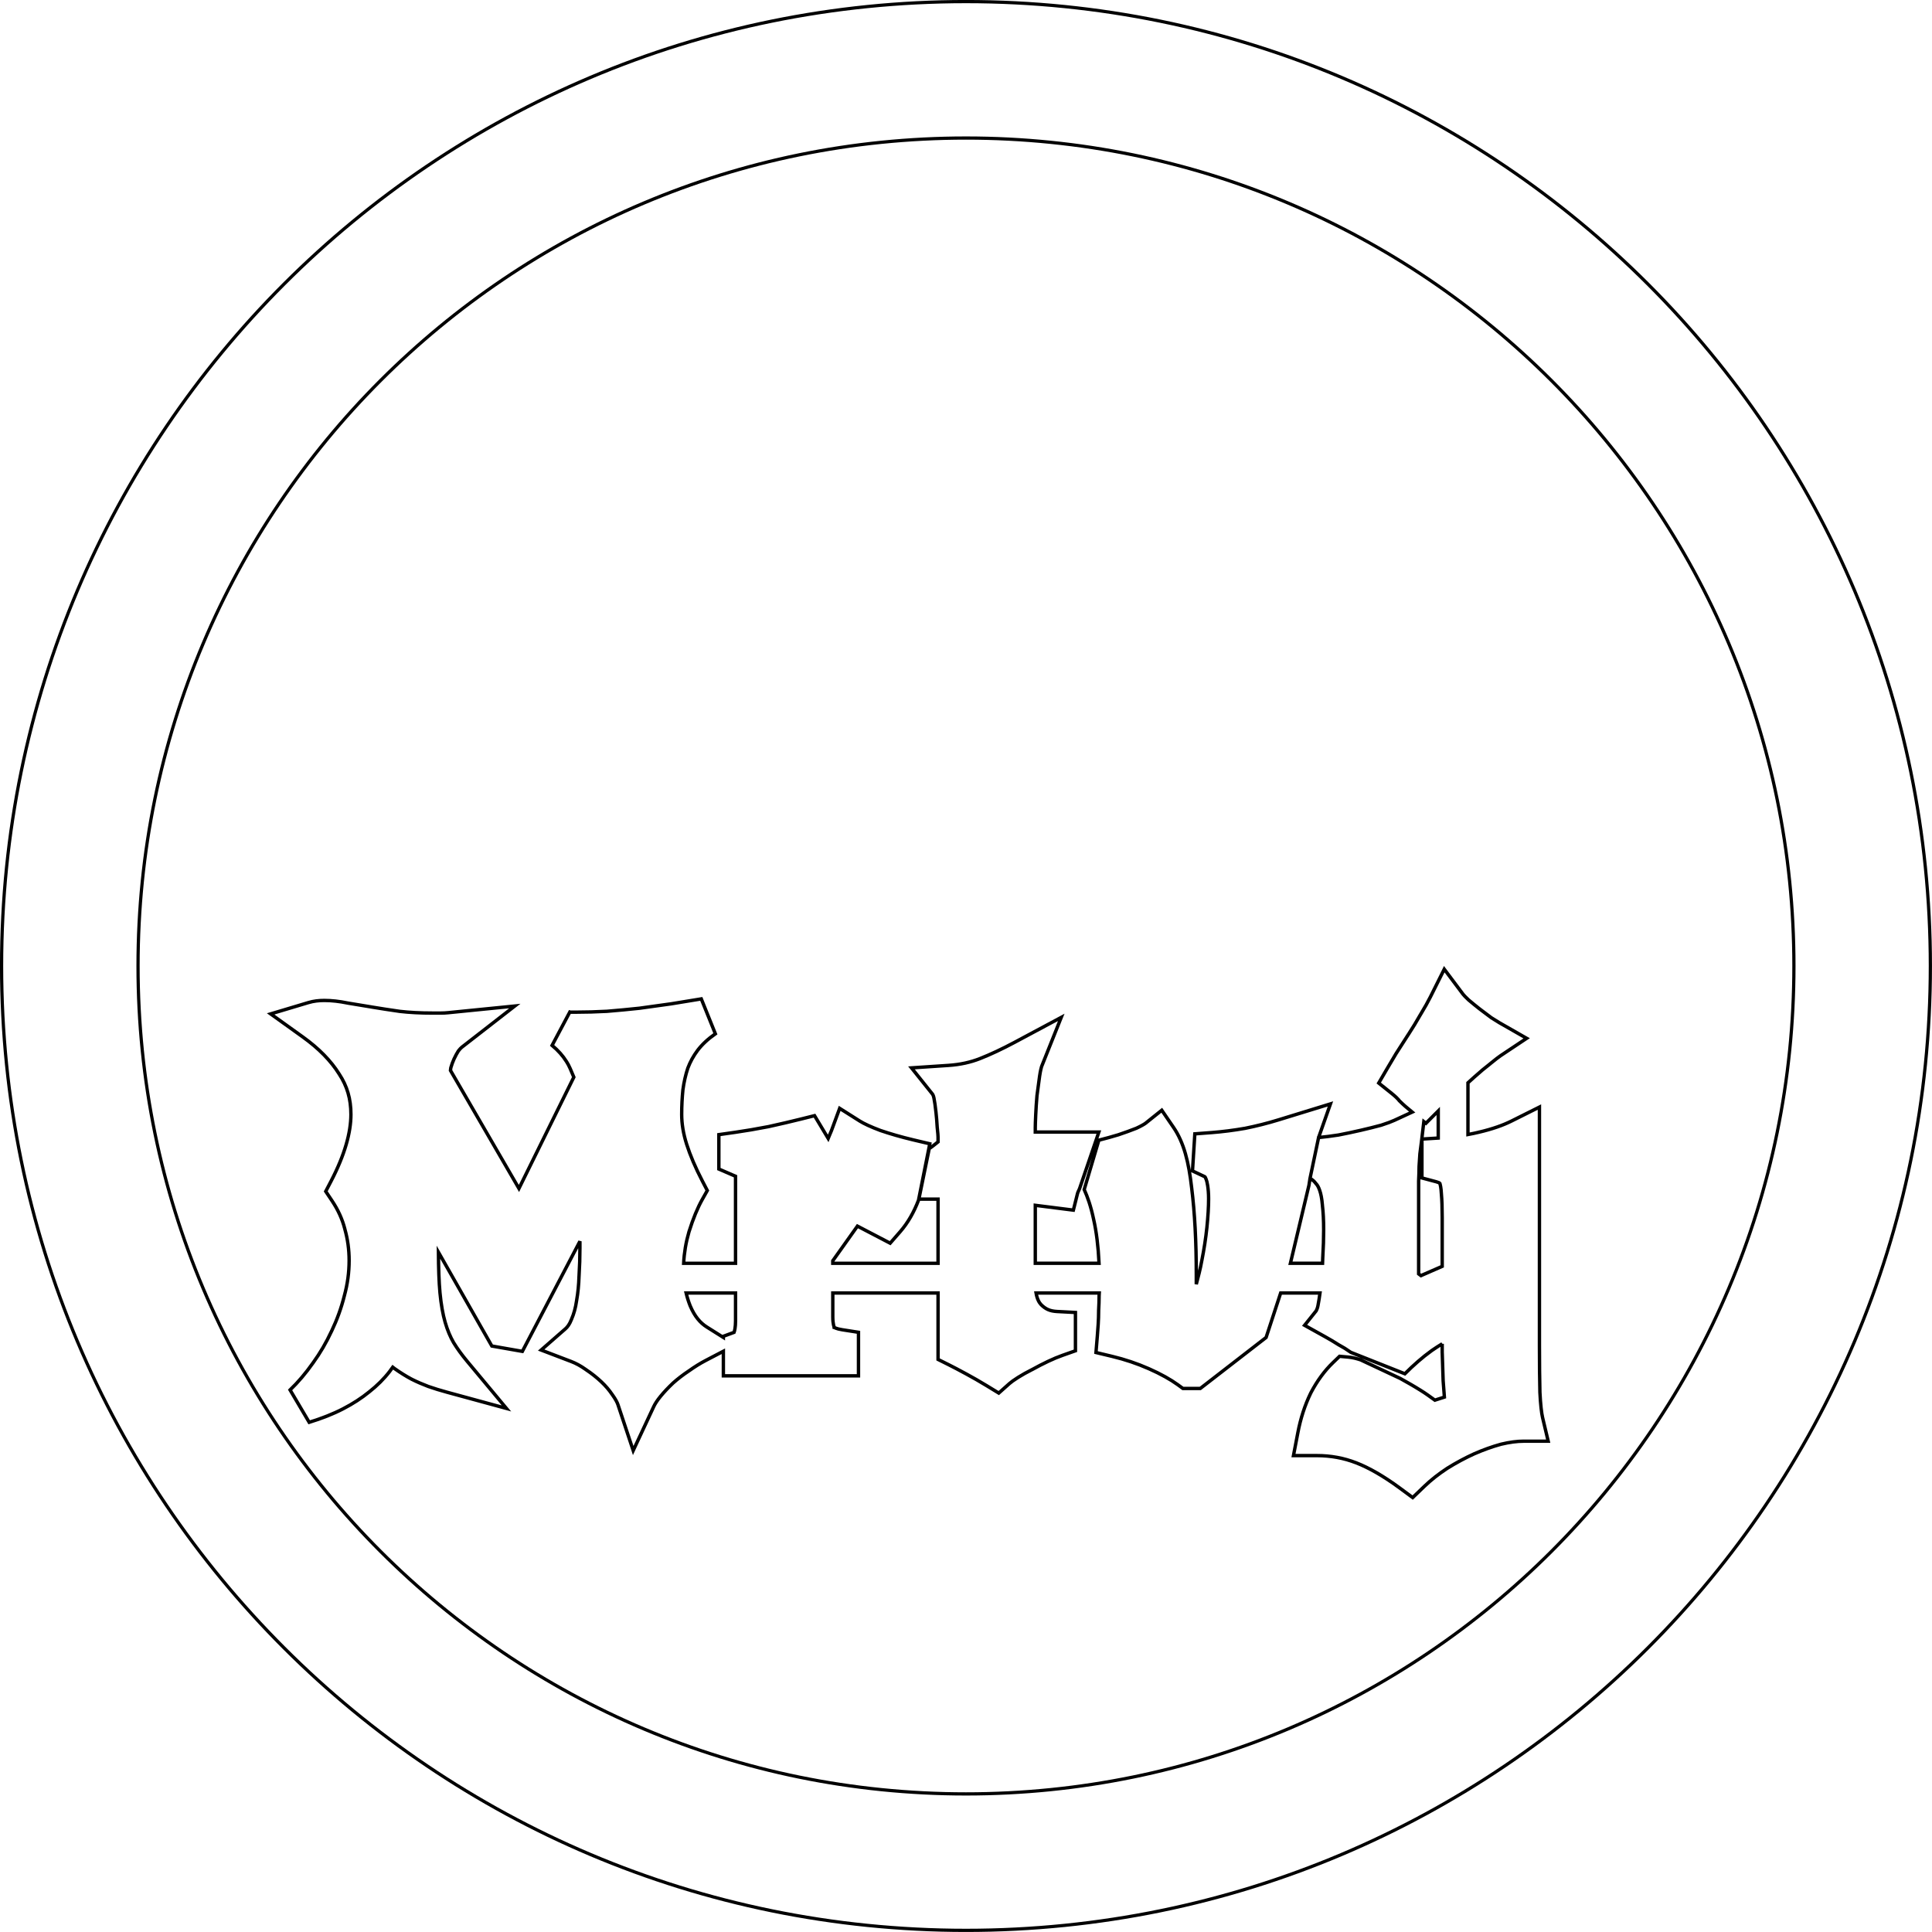
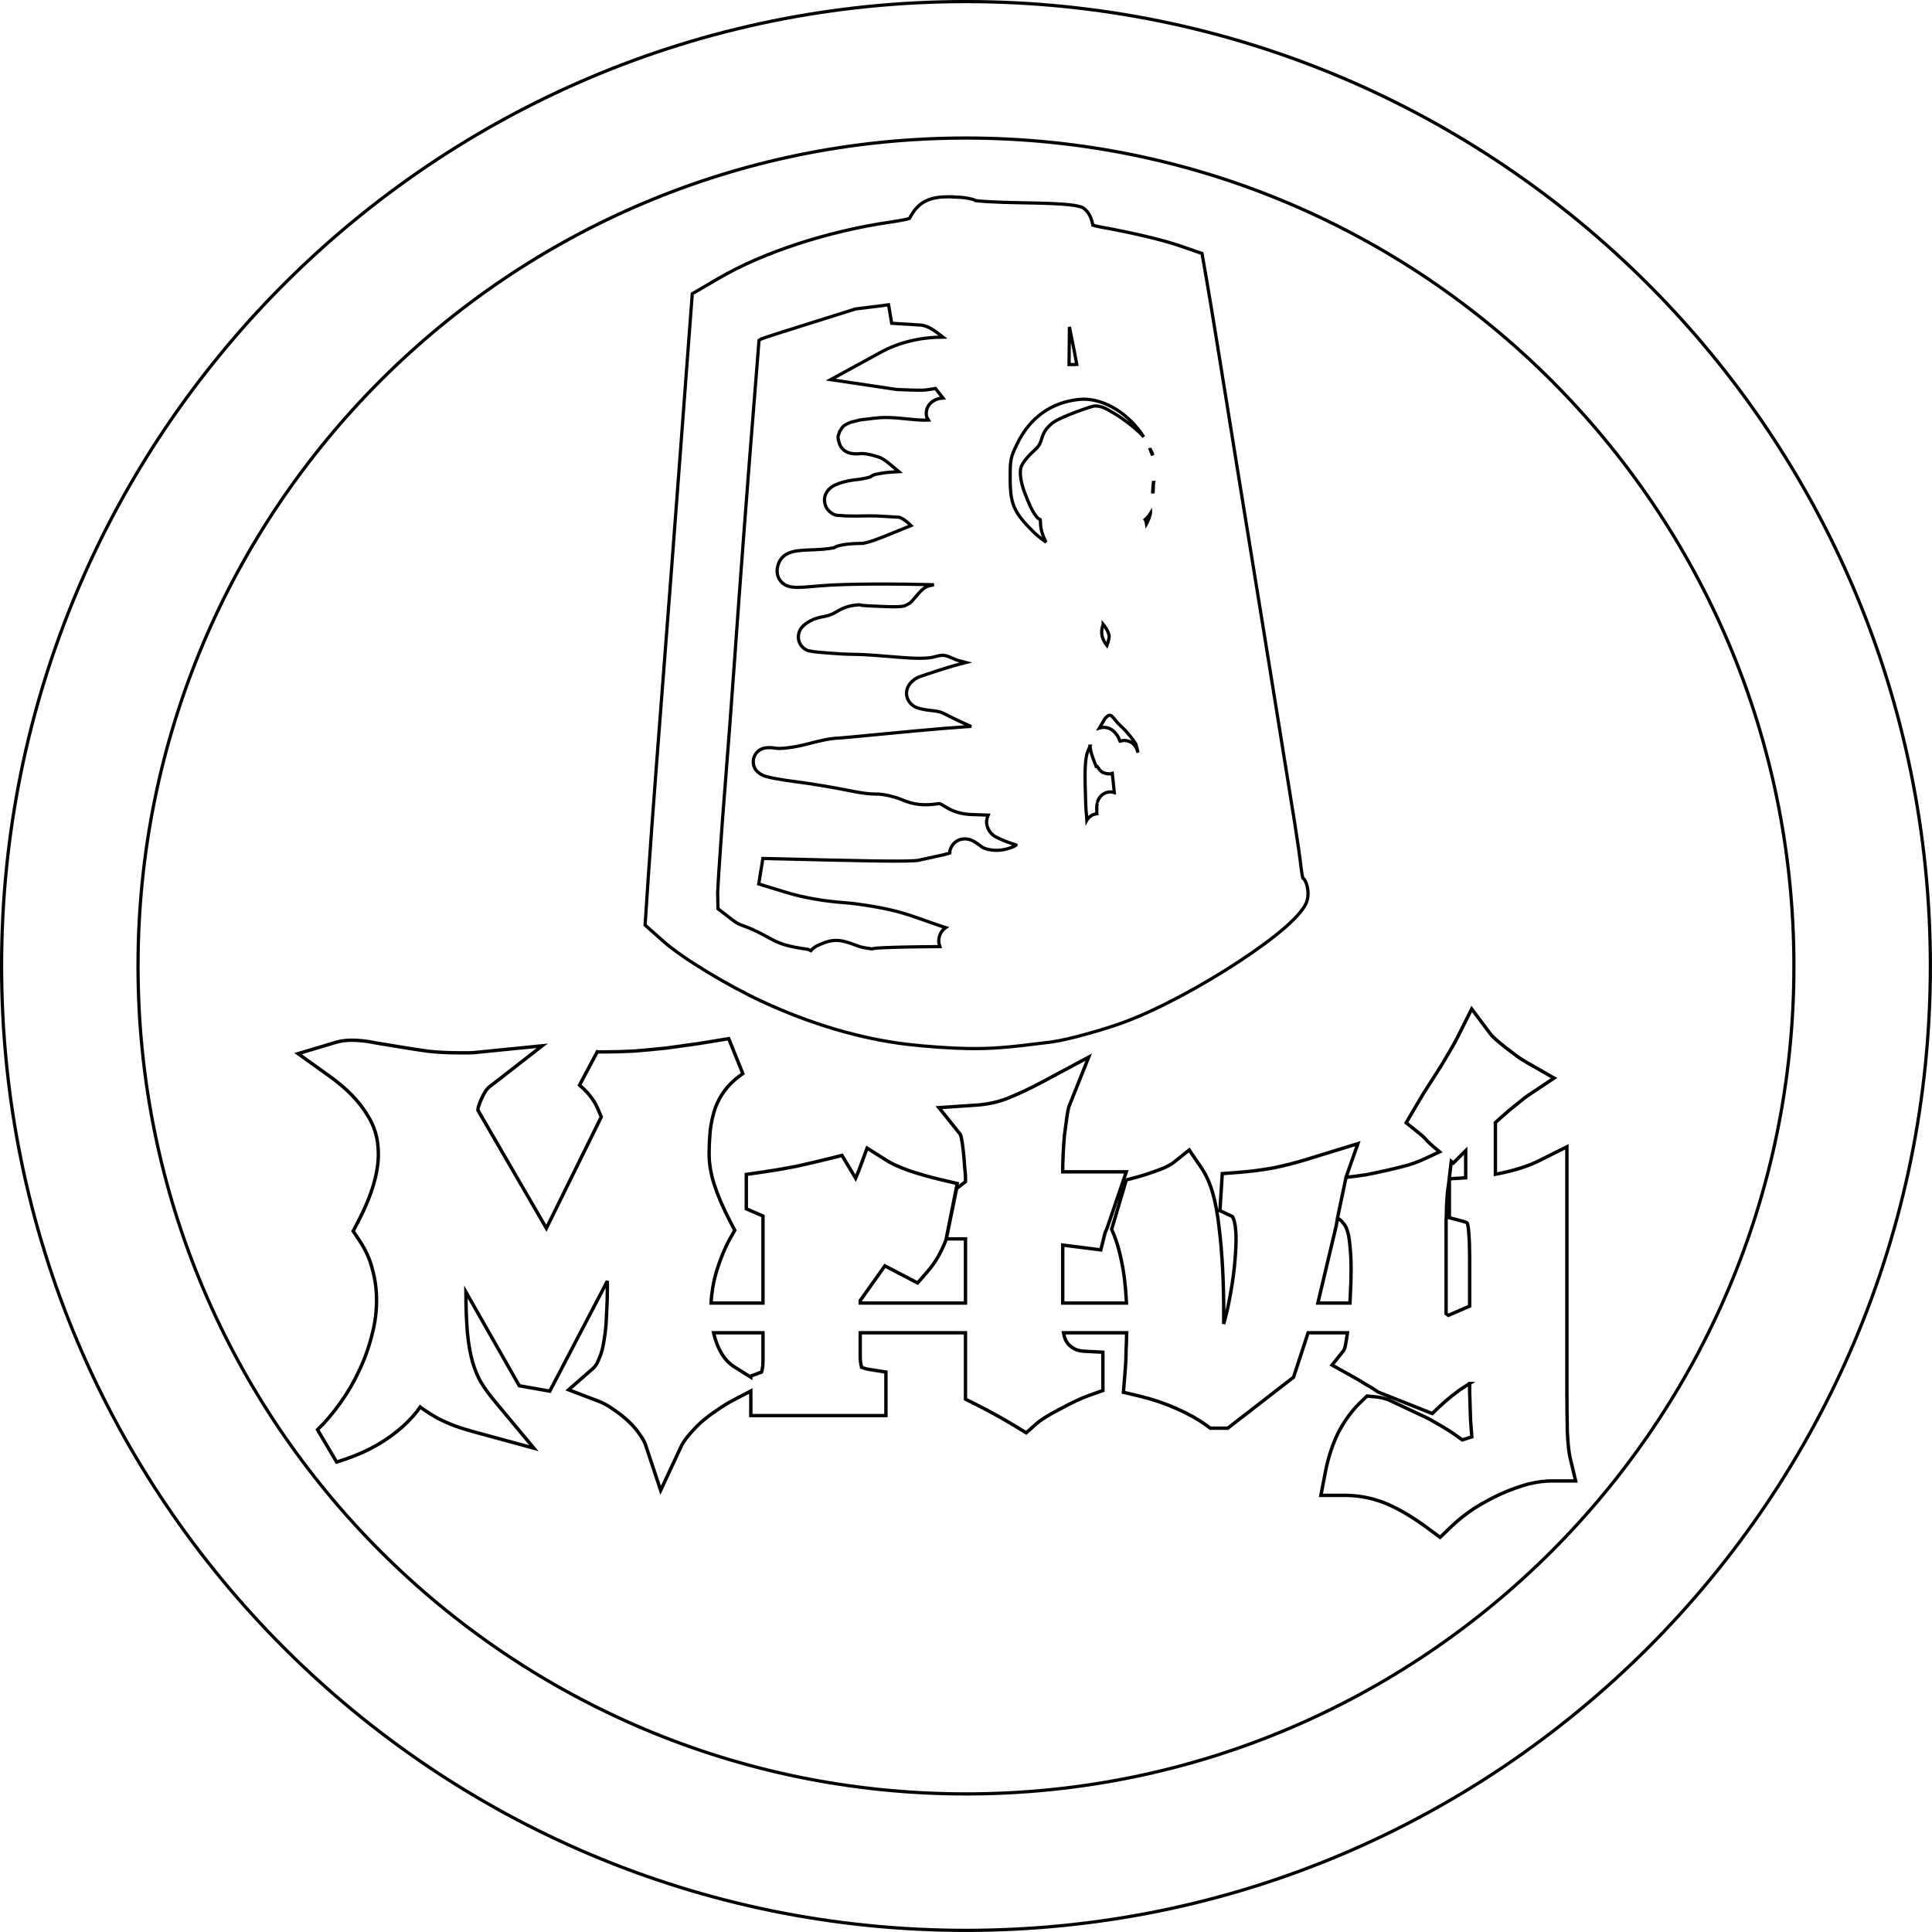
<svg xmlns="http://www.w3.org/2000/svg" version="1.2" viewBox="0 0 113.386 113.386" width="30mm" height="30mm" id="svg1" xml:space="preserve">
  <defs id="defs1">
    <clipPath clipPathUnits="userSpaceOnUse" id="cp1">
      <path d="m 275.5,535.5 c -143.78,0 -260,-116.22 -260,-260 0,-143.78 116.22,-260 260,-260 143.78,0 260,116.22 260,260 0,143.78 -116.22,260 -260,260 z" id="path1" />
    </clipPath>
    <clipPath clipPathUnits="userSpaceOnUse" id="cp1-6">
      <path d="m 275.5,535.5 c -143.78,0 -260,-116.22 -260,-260 0,-143.78 116.22,-260 260,-260 143.78,0 260,116.22 260,260 0,143.78 -116.22,260 -260,260 z" id="path1-8" />
    </clipPath>
    <clipPath clipPathUnits="userSpaceOnUse" id="cp1-8">
      <path d="m 275.5,535.5 c -143.78,0 -260,-116.22 -260,-260 0,-143.78 116.22,-260 260,-260 143.78,0 260,116.22 260,260 0,143.78 -116.22,260 -260,260 z" id="path1-82" />
    </clipPath>
  </defs>
  <style id="style1">
		tspan { white-space:pre } 
		.s0 { fill: none;stroke: #ff0000;stroke-miterlimit:100 } 
	</style>
  <g id="layer2" style="display:inline" transform="scale(0.1989225)">
    <g id="layer3" transform="scale(5.027084)">
      <path id="path2" style="fill:none;stroke:#000000;stroke-width:0.95" transform="scale(0.1989225)" d="M 569.518,284.993 A 284.525,284.525 0 0 1 284.993,569.518 284.525,284.525 0 0 1 0.468,284.993 284.525,284.525 0 0 1 284.993,0.468 284.525,284.525 0 0 1 569.518,284.993 Z" />
      <path id="path2-9" style="fill:none;stroke:#000000;stroke-width:0.95;stroke-dasharray:none" transform="scale(0.1989225)" d="M 529.262,284.993 A 244.268,244.268 0 0 1 284.993,529.262 244.268,244.268 0 0 1 40.725,284.993 244.268,244.268 0 0 1 284.993,40.725 244.268,244.268 0 0 1 529.262,284.993 Z" />
    </g>
-     <path id="path6" style="font-size:133px;font-family:'New Rocker';-inkscape-font-specification:'New Rocker';letter-spacing:2.021px;baseline-shift:baseline;white-space:pre;display:inline;overflow:visible;opacity:1;vector-effect:none;fill:none;stroke:#000000;stroke-opacity:1;enable-background:accumulate;stop-color:#000000;stop-opacity:1" d="m 424.326,327.768 v 7.992 l -4.811,0.304 v 11.468 l 4.232,1.129 c 0.529,0.141 0.796,0.293 0.844,0.314 h 0.01 l 0.196,0.177 c 0.002,0.006 0.016,0.023 0.02,0.029 v 0.01 c 0.102,0.266 0.351,1.296 0.422,2.867 l 0.01,0.128 0.01,0.128 c 0.153,1.687 0.236,4.029 0.236,6.932 v 14.364 l -6.274,2.739 -0.677,-0.511 v -21.385 -5.96 -0.02 c 0.077,-1.538 0.122,-2.99 0.128,-4.35 0.083,-1.326 0.163,-2.558 0.245,-3.721 0.175,-1.24 0.348,-2.573 0.52,-4.035 l 0.638,-5.459 0.619,0.491 z m -22.908,73.433 c -1.177,-0.388 -2.33,-0.697 -3.623,-0.815 l -2.582,-0.236 -1.866,1.797 c -2.563,2.451 -4.731,5.443 -6.559,8.896 l -0.039,0.088 -0.049,0.088 c -1.745,3.593 -2.996,7.497 -3.79,11.664 l -1.296,6.765 h 6.893 c 4.119,0 7.948,0.711 11.635,2.14 3.719,1.442 8.027,3.889 12.784,7.393 l 3.859,2.847 3.466,-3.328 c 1.926,-1.849 4.164,-3.614 6.716,-5.292 2.607,-1.626 5.233,-3.04 7.894,-4.251 2.734,-1.204 5.401,-2.155 7.992,-2.867 2.534,-0.609 4.777,-0.893 6.696,-0.893 h 7.217 l -1.669,-7.02 c -0.278,-1.168 -0.606,-3.814 -0.776,-7.413 -0.086,-3.646 -0.137,-8.222 -0.137,-13.746 v -70.399 l -8.248,4.124 c -2.515,1.257 -5.694,2.373 -9.524,3.27 h -0.01 l -0.01,0.01 c -1.092,0.261 -2.192,0.492 -3.299,0.697 v -15.258 c 0.649,-0.587 1.287,-1.164 1.915,-1.728 1.684,-1.515 3.22,-2.792 4.575,-3.829 l 0.079,-0.069 0.079,-0.069 c 1.435,-1.182 2.521,-2.001 2.995,-2.317 l 7.678,-5.115 -8.012,-4.575 c -0.42,-0.24 -1.298,-0.783 -2.406,-1.492 -1.086,-0.832 -2.222,-1.693 -3.446,-2.592 -1.136,-0.893 -2.228,-1.783 -3.279,-2.671 -0.856,-0.792 -1.456,-1.444 -1.64,-1.689 l -5.528,-7.374 -4.124,8.248 c -0.704,1.407 -1.648,3.098 -2.828,5.037 l -0.049,0.079 -0.049,0.079 c -1.091,1.93 -2.268,3.87 -3.535,5.813 l -0.02,0.02 -0.02,0.029 c -1.232,1.937 -2.413,3.781 -3.554,5.538 l -0.059,0.088 -0.049,0.088 c -1.071,1.785 -1.922,3.222 -2.563,4.32 l -2.484,4.251 3.839,3.073 c 1.125,0.9 1.83,1.626 1.993,1.836 l 0.216,0.285 0.255,0.245 c 0.946,0.946 2.098,1.939 3.564,3.132 l -5.253,2.425 c -0.789,0.364 -2.149,0.883 -3.898,1.443 -1.833,0.498 -3.835,0.996 -6.029,1.502 -2.197,0.507 -4.393,0.971 -6.588,1.394 -2.179,0.334 -4.141,0.584 -5.842,0.746 l -2.522,12.027 c 0.803,0.482 1.265,0.93 1.561,1.325 l 0.167,0.216 0.177,0.196 c 0.227,0.25 0.601,0.801 0.943,1.826 l 0.01,0.049 0.02,0.049 c 0.306,0.868 0.607,2.276 0.756,4.143 l 0.01,0.108 0.01,0.118 c 0.23,1.913 0.363,4.321 0.363,7.168 0,2.533 -0.084,5.21 -0.255,8.032 l -0.01,0.088 v 0.088 c -0.017,0.56 -0.035,1.115 -0.059,1.659 h -9.485 l 5.469,-23.005 0.324,-2.062 2.522,-12.027 3.495,-9.927 -15.297,4.703 c -3.254,1.001 -6.551,1.834 -9.887,2.504 -3.348,0.584 -6.642,1.007 -9.887,1.257 l -4.939,0.373 -0.687,10.938 3.505,1.65 c 0.163,0.077 0.172,-0.037 0.461,0.687 l 0.039,0.108 0.049,0.108 c 0.214,0.477 0.697,2.526 0.697,5.646 0,2.309 -0.161,5.148 -0.501,8.464 -0.335,3.178 -0.836,6.458 -1.512,9.838 l -0.02,0.069 -0.01,0.069 c -0.414,2.363 -1.014,4.563 -1.591,6.785 v -2.749 c 0,-9.741 -0.441,-18.275 -1.365,-25.675 -0.851,-7.538 -2.272,-13.35 -5.351,-17.84 l -3.466,-5.066 -4.791,3.839 c -0.247,0.198 -1.244,0.809 -2.7,1.473 -1.6,0.636 -3.374,1.281 -5.331,1.934 -1.872,0.568 -3.786,1.099 -5.744,1.591 l -4.319,14.561 c 0.971,2.143 1.962,4.904 2.779,8.797 l 0.01,0.049 0.01,0.039 c 0.798,3.532 1.341,7.841 1.581,12.872 h -18.812 v -17.104 l 11.232,1.424 1.227,-4.909 c 0.108,-0.43 0.435,-0.984 0.609,-1.453 l 5.683,-16.672 h -18.753 v -1.345 c 0,-0.587 0.041,-1.898 0.128,-3.721 v -0.01 c 0.084,-1.844 0.206,-3.737 0.373,-5.675 0.256,-2.043 0.521,-3.972 0.776,-5.754 0.234,-1.636 0.553,-2.743 0.579,-2.808 l 5.803,-14.522 -13.785,7.374 c -3.651,1.953 -7.055,3.547 -10.182,4.782 -2.775,1.096 -5.851,1.782 -9.318,2.013 l -10.899,0.727 6.254,7.816 c 0.065,0.126 0.248,0.472 0.344,0.982 l 0.01,0.039 0.01,0.029 c 0.223,1.115 0.417,2.461 0.579,4.006 v 0.01 l 0.01,0.02 c 0.166,1.492 0.29,2.986 0.373,4.477 l 0.01,0.177 0.02,0.167 c 0.165,1.404 0.226,2.426 0.226,2.661 v 1.453 c -0.863,0.675 -1.724,1.419 -2.602,1.974 l -3.053,14.914 h 5.655 v 18.93 h -31.056 v -0.736 l 7.276,-10.231 9.652,5.037 2.955,-3.387 c 2.285,-2.627 4.062,-5.763 5.41,-9.288 l 3.328,-16.652 -4.939,-1.168 c -3.544,-0.844 -6.748,-1.773 -9.632,-2.759 -2.839,-1.059 -4.945,-2.059 -6.068,-2.769 l -5.95,-3.76 -2.435,6.608 c -0.294,0.797 -0.658,1.471 -0.962,2.248 l -4.016,-6.696 -4.094,1.021 c -2.746,0.687 -5.909,1.428 -9.465,2.209 -3.534,0.689 -6.804,1.244 -9.779,1.669 l -4.89,0.697 v 10.152 l 4.919,2.131 v 25.675 h -15.307 c 0.148,-3.075 0.663,-6.162 1.571,-9.288 1.238,-3.95 2.575,-7.142 3.898,-9.495 l 1.512,-2.69 -1.424,-2.73 c -2.097,-4.025 -3.645,-7.685 -4.674,-10.928 -0.999,-3.152 -1.463,-6.068 -1.463,-8.788 0,-2.529 0.125,-4.951 0.363,-7.285 0.306,-2.263 0.789,-4.378 1.443,-6.362 0.687,-1.834 1.633,-3.576 2.896,-5.263 1.274,-1.673 2.988,-3.308 5.233,-4.88 l -4.153,-10.3 c -2.825,0.441 -5.778,0.926 -8.856,1.453 -3.042,0.435 -6.18,0.871 -9.396,1.306 -3.192,0.345 -6.381,0.644 -9.573,0.903 -3.16,0.17 -6.182,0.255 -9.062,0.255 h -1.679 c -0.003,-2.5e-4 -0.019,0 -0.049,0 -0.034,-0.006 -0.083,-0.025 -0.167,-0.049 l -5.233,9.848 c 1.828,1.535 3.182,3.089 4.153,4.644 l 0.049,0.069 0.049,0.069 c 0.755,1.132 1.456,2.904 2.16,4.595 l -16.191,32.843 -20.197,-34.816 c 0.036,-0.278 0.035,-0.495 0.098,-0.815 0.265,-0.894 0.573,-1.759 0.952,-2.582 0.403,-0.873 0.823,-1.638 1.257,-2.337 0.402,-0.53 0.775,-0.924 1.051,-1.139 l 15.611,-12.136 -19.676,1.964 c -0.699,0.07 -1.395,0.108 -2.091,0.108 h -2.523 c -3.533,0 -6.731,-0.167 -9.573,-0.491 -3,-0.43 -5.784,-0.86 -8.346,-1.286 l -0.029,-0.01 c -2.482,-0.428 -4.799,-0.802 -6.961,-1.149 l -0.147,-0.029 c -2.384,-0.488 -4.66,-0.756 -6.863,-0.756 -1.591,0 -3.165,0.177 -4.703,0.638 l -11.115,3.328 9.436,6.765 c 4.843,3.471 8.363,7.124 10.732,10.899 l 0.029,0.049 0.039,0.059 c 2.32,3.515 3.446,7.299 3.446,11.89 0,5.303 -1.81,11.915 -5.871,19.706 l -1.561,2.995 1.875,2.808 c 1.804,2.706 3.022,5.424 3.741,8.228 l 0.02,0.059 0.01,0.069 c 0.83,2.943 1.257,6.003 1.257,9.229 0,3.483 -0.46,6.913 -1.394,10.339 l -0.02,0.059 -0.01,0.059 c -0.882,3.527 -2.125,6.976 -3.741,10.368 l -0.02,0.02 -0.01,0.029 c -1.535,3.313 -3.34,6.405 -5.43,9.298 l -0.029,0.029 -0.02,0.039 c -2.115,3.01 -4.365,5.652 -6.745,7.953 l 5.636,9.544 c 3.716,-1.144 7.049,-2.452 9.995,-3.977 2.865,-1.482 5.443,-3.143 7.737,-5.017 2.301,-1.81 4.328,-3.823 6.029,-6.029 0.325,-0.385 0.57,-0.859 0.884,-1.257 0.135,0.102 0.32,0.265 0.452,0.363 l 0.069,0.049 0.069,0.049 c 1.665,1.175 3.275,2.188 4.86,3.034 l 0.069,0.029 0.059,0.039 c 1.589,0.794 3.197,1.496 4.811,2.101 l 0.049,0.02 0.049,0.02 c 1.673,0.59 3.53,1.157 5.587,1.718 l 17.477,4.762 -11.596,-13.913 c -1.603,-1.924 -2.929,-3.761 -3.996,-5.508 -0.963,-1.658 -1.811,-3.647 -2.494,-5.999 -0.669,-2.304 -1.193,-5.206 -1.522,-8.66 -0.298,-3.13 -0.431,-7.316 -0.461,-12.018 l 15.759,27.688 9.004,1.581 16.986,-32.48 v 1.944 c 0,2.719 -0.085,5.43 -0.255,8.149 v 0.088 l -0.01,0.088 c -0.081,2.593 -0.318,4.98 -0.707,7.158 l -0.02,0.098 -0.01,0.098 c -0.292,2.041 -0.793,3.803 -1.453,5.322 l -0.039,0.098 -0.039,0.088 c -0.523,1.337 -1.114,2.138 -1.767,2.71 l -7.138,6.245 8.856,3.378 c 1.345,0.512 2.79,1.28 4.31,2.366 l 0.069,0.059 0.079,0.049 c 1.601,1.068 3.079,2.241 4.438,3.525 1.326,1.252 2.358,2.481 3.152,3.672 l 0.069,0.088 0.059,0.088 c 0.916,1.268 1.419,2.274 1.61,2.847 l 4.517,13.579 6.058,-12.97 c 0.354,-0.758 1.008,-1.812 2.023,-3.044 1.053,-1.279 2.291,-2.59 3.702,-3.927 1.375,-1.218 2.875,-2.378 4.507,-3.466 l 0.069,-0.049 0.079,-0.049 c 1.667,-1.191 3.309,-2.21 4.919,-3.054 l 5.243,-2.739 v 7.256 h 39.863 v -12.843 l -4.821,-0.756 c -1.807,-0.282 -2.302,-0.692 -2.337,-0.697 -2e-4,-0.063 -0.422,-0.917 -0.422,-3.112 v -7.03 h 31.056 v 19.598 l 3.152,1.571 c 1.334,0.667 3.063,1.577 5.155,2.71 2.045,1.108 4.043,2.255 5.999,3.446 l 3.603,2.199 3.152,-2.808 c 0.426,-0.379 1.306,-1.037 2.553,-1.816 1.256,-0.785 2.61,-1.546 4.055,-2.268 l 0.108,-0.049 0.108,-0.059 c 1.486,-0.826 3.019,-1.62 4.595,-2.366 1.533,-0.726 2.949,-1.311 4.242,-1.767 l 3.81,-1.345 v -11.301 l -5.4,-0.285 c -2.114,-0.111 -3.379,-0.687 -4.733,-2.023 -0.61,-0.645 -1.18,-1.676 -1.483,-3.436 h 18.645 c -0.012,0.222 -0.024,0.449 -0.039,0.687 l -0.01,0.177 v 0.177 c 0,1.203 -0.045,2.518 -0.128,3.927 l -0.01,0.167 v 0.167 c 0,1.3 -0.046,2.597 -0.128,3.898 -0.086,1.294 -0.17,2.458 -0.255,3.476 l -0.403,4.88 4.762,1.139 c 3.747,0.896 7.362,2.107 10.859,3.652 3.536,1.562 6.383,3.167 8.532,4.723 l 1.492,1.09 h 5.135 l 19.411,-15.032 4.301,-13.127 h 11.605 c -0.173,1.278 -0.357,2.425 -0.55,3.436 l -0.02,0.108 -0.02,0.118 c -0.118,0.786 -0.466,1.441 -0.54,1.6 l -3.417,4.271 5.901,3.279 c 1.51,0.839 2.823,1.62 3.937,2.337 l 0.196,0.128 0.206,0.108 c 1.11,0.592 2.178,1.258 3.22,2.003 l 0.079,0.049 0.079,0.059 15.966,6.333 c 1.335,-1.335 2.616,-2.532 3.829,-3.584 l 0.01,-0.01 0.01,-0.01 c 1.279,-1.12 2.646,-2.206 4.104,-3.26 0.9,-0.65 2.01,-1.316 3.063,-1.983 l -7.3e-4,3.2e-4 v 2.631 l 0.01,0.079 c 0.089,3.21 0.175,5.894 0.265,8.061 v 0.108 l 0.01,0.108 c 0.159,1.989 0.278,3.497 0.363,4.742 l -2.808,0.903 c -1.388,-0.987 -2.682,-1.975 -4.31,-2.965 -1.937,-1.218 -3.927,-2.338 -5.921,-3.446 z M 202.427,381.475 h 14.581 v 8.228 c 0,1.85 -0.276,2.97 -0.432,3.378 l -3.162,1.168 v 0.334 l -4.86,-3.054 c -2.003,-1.259 -3.607,-3.155 -4.929,-6.264 -0.488,-1.227 -0.889,-2.485 -1.198,-3.79 z" />
+     <path id="path6" style="font-size:133px;font-family:'New Rocker';-inkscape-font-specification:'New Rocker';letter-spacing:2.021px;baseline-shift:baseline;white-space:pre;display:inline;overflow:visible;opacity:1;vector-effect:none;fill:none;stroke:#000000;stroke-opacity:1;enable-background:accumulate;stop-color:#000000;stop-opacity:1" d="m 432.422,339.497 v 7.992 l -4.811,0.304 v 11.468 l 4.232,1.129 c 0.529,0.141 0.796,0.293 0.844,0.314 h 0.01 l 0.196,0.177 c 0.002,0.006 0.016,0.023 0.02,0.029 v 0.01 c 0.102,0.266 0.351,1.296 0.422,2.867 l 0.01,0.128 0.01,0.128 c 0.153,1.687 0.236,4.029 0.236,6.932 v 14.364 l -6.274,2.739 -0.677,-0.511 v -21.385 -5.96 -0.02 c 0.077,-1.538 0.122,-2.99 0.128,-4.35 0.083,-1.326 0.163,-2.558 0.245,-3.721 0.175,-1.24 0.348,-2.573 0.52,-4.035 l 0.638,-5.459 0.619,0.491 z m -22.908,73.433 c -1.177,-0.388 -2.33,-0.697 -3.623,-0.815 l -2.582,-0.236 -1.866,1.797 c -2.563,2.451 -4.731,5.443 -6.559,8.896 l -0.039,0.088 -0.049,0.088 c -1.745,3.593 -2.996,7.497 -3.79,11.664 l -1.296,6.765 h 6.893 c 4.119,0 7.948,0.711 11.635,2.14 3.719,1.442 8.027,3.889 12.784,7.393 l 3.859,2.847 3.466,-3.328 c 1.926,-1.849 4.164,-3.614 6.716,-5.292 2.607,-1.626 5.233,-3.04 7.894,-4.251 2.734,-1.204 5.401,-2.155 7.992,-2.867 2.534,-0.609 4.777,-0.893 6.696,-0.893 h 7.217 l -1.669,-7.02 c -0.278,-1.168 -0.606,-3.814 -0.776,-7.413 -0.086,-3.646 -0.137,-8.222 -0.137,-13.746 V 338.348 l -8.248,4.124 c -2.515,1.257 -5.694,2.373 -9.524,3.27 h -0.01 l -0.01,0.01 c -1.092,0.261 -2.192,0.492 -3.299,0.697 v -15.258 c 0.649,-0.587 1.287,-1.164 1.915,-1.728 1.684,-1.515 3.22,-2.792 4.575,-3.829 l 0.079,-0.069 0.079,-0.069 c 1.435,-1.182 2.521,-2.001 2.995,-2.317 l 7.678,-5.115 -8.012,-4.575 c -0.42,-0.24 -1.298,-0.783 -2.406,-1.492 -1.086,-0.832 -2.222,-1.693 -3.446,-2.592 -1.136,-0.893 -2.228,-1.783 -3.279,-2.671 -0.856,-0.792 -1.456,-1.444 -1.64,-1.689 l -5.528,-7.374 -4.124,8.248 c -0.704,1.407 -1.648,3.098 -2.828,5.037 l -0.049,0.079 -0.049,0.079 c -1.091,1.93 -2.268,3.87 -3.535,5.813 l -0.02,0.02 -0.02,0.029 c -1.232,1.937 -2.413,3.781 -3.554,5.538 l -0.059,0.088 -0.049,0.088 c -1.071,1.785 -1.922,3.222 -2.563,4.32 l -2.484,4.251 3.839,3.073 c 1.125,0.9 1.83,1.626 1.993,1.836 l 0.216,0.285 0.255,0.245 c 0.946,0.946 2.098,1.939 3.564,3.132 l -5.253,2.425 c -0.789,0.364 -2.149,0.883 -3.898,1.443 -1.833,0.498 -3.835,0.996 -6.029,1.502 -2.197,0.507 -4.393,0.971 -6.588,1.394 -2.179,0.334 -4.141,0.584 -5.842,0.746 l -2.522,12.027 c 0.803,0.482 1.265,0.93 1.561,1.325 l 0.167,0.216 0.177,0.196 c 0.227,0.25 0.601,0.801 0.943,1.826 l 0.01,0.049 0.02,0.049 c 0.306,0.868 0.607,2.276 0.756,4.143 l 0.01,0.108 0.01,0.118 c 0.23,1.913 0.363,4.321 0.363,7.168 0,2.533 -0.084,5.21 -0.255,8.032 l -0.01,0.088 v 0.088 c -0.017,0.56 -0.035,1.115 -0.059,1.659 h -9.485 l 5.469,-23.005 0.324,-2.062 2.522,-12.027 3.495,-9.927 -15.297,4.703 c -3.254,1.001 -6.551,1.834 -9.887,2.504 -3.348,0.584 -6.642,1.007 -9.887,1.257 l -4.939,0.373 -0.687,10.938 3.505,1.65 c 0.163,0.077 0.172,-0.037 0.461,0.687 l 0.039,0.108 0.049,0.108 c 0.214,0.477 0.697,2.526 0.697,5.646 0,2.309 -0.161,5.148 -0.501,8.464 -0.335,3.178 -0.836,6.458 -1.512,9.838 l -0.02,0.069 -0.01,0.069 c -0.414,2.363 -1.014,4.563 -1.591,6.785 v -2.749 c 0,-9.741 -0.441,-18.275 -1.365,-25.675 -0.851,-7.538 -2.272,-13.35 -5.351,-17.84 l -3.466,-5.066 -4.791,3.839 c -0.247,0.198 -1.244,0.809 -2.7,1.473 -1.6,0.636 -3.374,1.281 -5.331,1.934 -1.872,0.568 -3.786,1.099 -5.744,1.591 l -4.319,14.561 c 0.971,2.143 1.962,4.904 2.779,8.797 l 0.01,0.049 0.01,0.039 c 0.798,3.532 1.341,7.841 1.581,12.872 h -18.812 v -17.104 l 11.232,1.424 1.227,-4.909 c 0.108,-0.43 0.435,-0.984 0.609,-1.453 l 5.683,-16.672 h -18.753 v -1.345 c 0,-0.587 0.041,-1.898 0.128,-3.721 v -0.01 c 0.084,-1.844 0.206,-3.737 0.373,-5.675 0.256,-2.043 0.521,-3.972 0.776,-5.754 0.234,-1.636 0.553,-2.743 0.579,-2.808 l 5.803,-14.522 -13.785,7.374 c -3.651,1.953 -7.055,3.547 -10.182,4.782 -2.775,1.096 -5.851,1.782 -9.318,2.013 l -10.899,0.727 6.254,7.816 c 0.065,0.126 0.248,0.472 0.344,0.982 l 0.01,0.039 0.01,0.029 c 0.223,1.115 0.417,2.461 0.579,4.006 v 0.01 l 0.01,0.02 c 0.166,1.492 0.29,2.986 0.373,4.477 l 0.01,0.177 0.02,0.167 c 0.165,1.404 0.226,2.426 0.226,2.661 v 1.453 c -0.863,0.675 -1.724,1.419 -2.602,1.974 l -3.053,14.914 h 5.655 v 18.93 h -31.056 v -0.736 l 7.276,-10.231 9.652,5.037 2.955,-3.387 c 2.285,-2.627 4.062,-5.763 5.41,-9.288 l 3.328,-16.652 -4.939,-1.168 c -3.544,-0.844 -6.748,-1.773 -9.632,-2.759 -2.839,-1.059 -4.945,-2.059 -6.068,-2.769 l -5.95,-3.76 -2.435,6.608 c -0.294,0.797 -0.658,1.471 -0.962,2.248 l -4.016,-6.696 -4.094,1.021 c -2.746,0.687 -5.909,1.428 -9.465,2.209 -3.534,0.689 -6.804,1.244 -9.779,1.669 l -4.89,0.697 v 10.152 l 4.919,2.131 v 25.675 h -15.307 c 0.148,-3.075 0.663,-6.162 1.571,-9.288 1.238,-3.95 2.575,-7.142 3.898,-9.495 l 1.512,-2.69 -1.424,-2.73 c -2.097,-4.025 -3.645,-7.685 -4.674,-10.928 -0.999,-3.152 -1.463,-6.068 -1.463,-8.788 0,-2.529 0.125,-4.951 0.363,-7.285 0.306,-2.263 0.789,-4.378 1.443,-6.362 0.687,-1.834 1.633,-3.576 2.896,-5.263 1.274,-1.673 2.988,-3.308 5.233,-4.88 l -4.153,-10.3 c -2.825,0.441 -5.778,0.926 -8.856,1.453 -3.042,0.435 -6.18,0.871 -9.396,1.306 -3.192,0.345 -6.381,0.644 -9.573,0.903 -3.16,0.17 -6.182,0.255 -9.062,0.255 h -1.679 c -0.003,-2.5e-4 -0.019,0 -0.049,0 -0.034,-0.006 -0.083,-0.025 -0.167,-0.049 l -5.233,9.848 c 1.828,1.535 3.182,3.089 4.153,4.644 l 0.049,0.069 0.049,0.069 c 0.755,1.132 1.456,2.904 2.16,4.595 l -16.191,32.843 -20.197,-34.816 c 0.036,-0.278 0.035,-0.495 0.098,-0.815 0.265,-0.894 0.573,-1.759 0.952,-2.582 0.403,-0.873 0.823,-1.638 1.257,-2.337 0.402,-0.53 0.775,-0.924 1.051,-1.139 l 15.611,-12.136 -19.676,1.964 c -0.699,0.07 -1.395,0.108 -2.091,0.108 h -2.523 c -3.533,0 -6.731,-0.167 -9.573,-0.491 -3,-0.43 -5.784,-0.86 -8.346,-1.286 l -0.029,-0.01 c -2.482,-0.428 -4.799,-0.802 -6.961,-1.149 l -0.147,-0.029 c -2.384,-0.488 -4.66,-0.756 -6.863,-0.756 -1.591,0 -3.165,0.177 -4.703,0.638 l -11.115,3.328 9.436,6.765 c 4.843,3.471 8.363,7.124 10.732,10.899 l 0.029,0.049 0.039,0.059 c 2.32,3.515 3.446,7.299 3.446,11.89 0,5.303 -1.81,11.915 -5.871,19.706 l -1.561,2.995 1.875,2.808 c 1.804,2.706 3.022,5.424 3.741,8.228 l 0.02,0.059 0.01,0.069 c 0.83,2.943 1.257,6.003 1.257,9.229 0,3.483 -0.46,6.913 -1.394,10.339 l -0.02,0.059 -0.01,0.059 c -0.882,3.527 -2.125,6.976 -3.741,10.368 l -0.02,0.02 -0.01,0.029 c -1.535,3.313 -3.34,6.405 -5.43,9.298 l -0.029,0.029 -0.02,0.039 c -2.115,3.01 -4.365,5.652 -6.745,7.953 l 5.636,9.544 c 3.716,-1.144 7.049,-2.452 9.995,-3.977 2.865,-1.482 5.443,-3.143 7.737,-5.017 2.301,-1.81 4.328,-3.823 6.029,-6.029 0.325,-0.385 0.57,-0.859 0.884,-1.257 0.135,0.102 0.32,0.265 0.452,0.363 l 0.069,0.049 0.069,0.049 c 1.665,1.175 3.275,2.188 4.86,3.034 l 0.069,0.029 0.059,0.039 c 1.589,0.794 3.197,1.496 4.811,2.101 l 0.049,0.02 0.049,0.02 c 1.673,0.59 3.53,1.157 5.587,1.718 l 17.477,4.762 -11.596,-13.913 c -1.603,-1.924 -2.929,-3.761 -3.996,-5.508 -0.963,-1.658 -1.811,-3.647 -2.494,-5.999 -0.669,-2.304 -1.193,-5.206 -1.522,-8.66 -0.298,-3.13 -0.431,-7.316 -0.461,-12.018 l 15.759,27.688 9.004,1.581 16.986,-32.48 v 1.944 c 0,2.719 -0.085,5.43 -0.255,8.149 v 0.088 l -0.01,0.088 c -0.081,2.593 -0.318,4.98 -0.707,7.158 l -0.02,0.098 -0.01,0.098 c -0.292,2.041 -0.793,3.803 -1.453,5.322 l -0.039,0.098 -0.039,0.088 c -0.523,1.337 -1.114,2.138 -1.767,2.71 l -7.138,6.245 8.856,3.378 c 1.345,0.512 2.79,1.28 4.31,2.366 l 0.069,0.059 0.079,0.049 c 1.601,1.068 3.079,2.241 4.438,3.525 1.326,1.252 2.358,2.481 3.152,3.672 l 0.069,0.088 0.059,0.088 c 0.916,1.268 1.419,2.274 1.61,2.847 l 4.517,13.579 6.058,-12.97 c 0.354,-0.758 1.008,-1.812 2.023,-3.044 1.053,-1.279 2.291,-2.59 3.702,-3.927 1.375,-1.218 2.875,-2.378 4.507,-3.466 l 0.069,-0.049 0.079,-0.049 c 1.667,-1.191 3.309,-2.21 4.919,-3.054 l 5.243,-2.739 v 7.256 h 39.863 v -12.843 l -4.821,-0.756 c -1.807,-0.282 -2.302,-0.692 -2.337,-0.697 -2e-4,-0.063 -0.422,-0.917 -0.422,-3.112 v -7.03 h 31.056 v 19.598 l 3.152,1.571 c 1.334,0.667 3.063,1.577 5.155,2.71 2.045,1.108 4.043,2.255 5.999,3.446 l 3.603,2.199 3.152,-2.808 c 0.426,-0.379 1.306,-1.037 2.553,-1.816 1.256,-0.785 2.61,-1.546 4.055,-2.268 l 0.108,-0.049 0.108,-0.059 c 1.486,-0.826 3.019,-1.62 4.595,-2.366 1.533,-0.726 2.949,-1.311 4.242,-1.767 l 3.81,-1.345 v -11.301 l -5.4,-0.285 c -2.114,-0.111 -3.379,-0.687 -4.733,-2.023 -0.61,-0.645 -1.18,-1.676 -1.483,-3.436 h 18.645 c -0.012,0.222 -0.024,0.449 -0.039,0.687 l -0.01,0.177 v 0.177 c 0,1.203 -0.045,2.518 -0.128,3.927 l -0.01,0.167 v 0.167 c 0,1.3 -0.046,2.597 -0.128,3.898 -0.086,1.294 -0.17,2.458 -0.255,3.476 l -0.403,4.88 4.762,1.139 c 3.747,0.896 7.362,2.107 10.859,3.652 3.536,1.562 6.383,3.167 8.532,4.723 l 1.492,1.09 h 5.135 l 19.411,-15.032 4.301,-13.127 h 11.605 c -0.173,1.278 -0.357,2.425 -0.55,3.436 l -0.02,0.108 -0.02,0.118 c -0.118,0.786 -0.466,1.441 -0.54,1.6 l -3.417,4.271 5.901,3.279 c 1.51,0.839 2.823,1.62 3.937,2.337 l 0.196,0.128 0.206,0.108 c 1.11,0.592 2.178,1.258 3.22,2.003 l 0.079,0.049 0.079,0.059 15.966,6.333 c 1.335,-1.335 2.616,-2.532 3.829,-3.584 l 0.01,-0.01 0.01,-0.01 c 1.279,-1.12 2.646,-2.206 4.104,-3.26 0.9,-0.65 2.01,-1.316 3.063,-1.983 l -7.3e-4,3.2e-4 v 2.631 l 0.01,0.079 c 0.089,3.21 0.175,5.894 0.265,8.061 v 0.108 l 0.01,0.108 c 0.159,1.989 0.278,3.497 0.363,4.742 l -2.808,0.903 c -1.388,-0.987 -2.682,-1.975 -4.31,-2.965 -1.937,-1.218 -3.927,-2.338 -5.921,-3.446 z M 210.523,393.205 h 14.581 v 8.228 c 0,1.85 -0.276,2.97 -0.432,3.378 l -3.162,1.168 v 0.334 l -4.86,-3.054 c -2.003,-1.259 -3.607,-3.155 -4.929,-6.264 -0.488,-1.227 -0.889,-2.485 -1.198,-3.79 z" />
+     <path id="path4" style="baseline-shift:baseline;display:inline;overflow:visible;fill:none;stroke:#000000;stroke-width:0.95;stroke-dasharray:none;stroke-opacity:1;enable-background:accumulate;stop-color:#000000" d="m 280.301,58.058 c -2.788,0 -5.196,0.192 -7.433,1.375 -2.125,1.124 -3.486,2.994 -4.546,5.007 -0.068,0.022 -0.046,0.008 -0.137,0.039 -0.673,0.228 -2.56,0.619 -5.587,1.06 -18.305,2.671 -37.373,8.865 -50.556,16.564 l -7.796,4.556 -1.07,14.158 c -0.502,6.642 -1.706,22.713 -2.68,35.73 -1.669,22.306 -2.564,33.905 -6.755,88.318 -0.95,12.331 -2.071,27.724 -2.504,34.276 l -0.913,13.785 5.42,4.811 c 5.723,5.088 19.191,13.139 29.102,17.732 14.449,6.696 29.022,11.005 42.956,12.656 5.307,0.629 13.08,1.169 17.772,1.227 7.131,0.088 11.45,-0.248 24.625,-1.934 4.804,-0.615 15.674,-3.689 21.552,-5.881 10.477,-3.907 23.439,-11.042 34.031,-18.017 5.296,-3.488 9.974,-6.922 13.471,-9.985 1.747,-1.531 3.209,-2.967 4.35,-4.389 1.081,-1.348 2.257,-2.89 2.298,-5.233 0.017,-0.968 -0.071,-1.918 -0.363,-2.877 -0.134,-0.441 -0.355,-1.06 -0.835,-1.708 l -0.059,-0.069 -0.029,-0.029 -0.029,-0.039 c -0.028,-0.028 -0.071,-0.057 -0.088,-0.069 -0.004,-0.002 -0.026,-0.008 -0.029,-0.01 l -0.01,-0.01 h -0.01 c -0.007,-9.8e-4 -0.022,10e-4 -0.029,0 l -0.01,-0.01 c -0.004,-0.002 -0.025,-0.007 -0.029,-0.01 l -0.01,-0.01 c -0.156,-0.588 -0.351,-1.687 -0.481,-2.857 -0.316,-2.846 -1.137,-8.6 -1.856,-13.078 -2.987,-18.617 -4.647,-28.9 -6.195,-38.459 -0.904,-5.577 -2.441,-15.087 -3.417,-21.129 -0.976,-6.047 -2.523,-15.556 -3.436,-21.139 -0.912,-5.574 -2.462,-15.081 -3.436,-21.12 -0.976,-6.044 -2.503,-15.55 -3.407,-21.129 -0.904,-5.577 -2.411,-14.898 -3.348,-20.707 -0.94,-5.826 -2.169,-13.21 -2.739,-16.485 l -1.424,-8.189 -6.588,-2.268 c -5.122,-1.761 -13.853,-3.816 -22.848,-5.449 -1.82,-0.331 -2.445,-0.534 -2.779,-0.638 -0.111,-0.521 -0.21,-1.057 -0.383,-1.551 -0.245,-0.7 -0.533,-1.534 -1.296,-2.464 -0.515,-0.627 -1.008,-1.019 -1.483,-1.237 -0.474,-0.218 -0.839,-0.258 -0.864,-0.265 -0.498,-0.151 -0.955,-0.229 -1.424,-0.304 -0.958,-0.155 -2.103,-0.274 -3.515,-0.373 -2.822,-0.199 -6.693,-0.331 -11.517,-0.393 -4.073,-0.052 -7.872,-0.181 -10.643,-0.353 -1.384,-0.086 -2.528,-0.187 -3.25,-0.275 -0.073,-0.009 -0.14,-0.02 -0.206,-0.029 -0.66,-0.382 -1.245,-0.442 -1.424,-0.491 -0.595,-0.162 -1.192,-0.267 -1.826,-0.353 -1.029,-0.141 -2.246,-0.187 -3.466,-0.216 l -0.02,-0.059 z m -18.145,31.861 0.923,5.459 8.444,0.52 c 1.833,0.111 3.582,1.211 5.282,2.494 0.469,0.353 0.929,0.703 1.384,1.06 -0.07,9.5e-4 -0.188,0.029 -0.255,0.029 -6.408,0.011 -12.726,1.531 -18.037,4.428 l -14.816,8.09 19.47,2.916 h 0.069 c 1.788,0.072 6.409,0.303 8.218,0.167 0.579,-0.044 1.712,-0.235 2.946,-0.432 0.099,-0.016 0.127,-0.023 0.226,-0.039 0.222,0.298 0.398,0.526 0.628,0.835 0.539,0.721 1.065,1.389 1.581,2.023 -0.319,0.045 -0.715,0.017 -1.021,0.088 -0.496,0.116 -1.213,0.305 -1.993,0.835 -0.401,0.272 -0.971,0.745 -1.394,1.502 -0.489,0.873 -0.666,1.889 -0.442,2.936 0.104,0.485 0.364,0.755 0.569,1.109 -3.924,0.175 -8.021,-0.769 -12.686,-0.766 -2.474,0.002 -5.137,0.488 -6.677,0.609 h -0.01 c -0.602,0.047 -1.23,0.206 -1.856,0.363 -0.626,0.158 -1.251,0.325 -1.414,0.353 -0.506,0.087 -2.101,0.898 -2.376,1.159 -0.359,0.34 -0.65,0.766 -1.129,1.542 l -0.079,0.128 -0.236,0.766 c -0.223,0.459 -0.261,1.041 -0.187,1.414 0.082,0.414 0.188,0.676 0.275,1.041 0.292,1.221 1.053,1.994 1.62,2.406 0.966,0.701 1.878,0.806 2.19,0.854 0.991,0.152 1.891,0.102 2.847,-0.01 -0.272,0.032 -0.039,0.005 0.079,0.01 0.119,0.005 0.288,0.022 0.491,0.039 0.407,0.035 0.952,0.092 1.483,0.196 1.107,0.218 2.408,0.588 3.417,0.972 1.229,0.467 3.326,2.315 5.508,4.153 -1.164,0.073 -2.458,0.102 -3.436,0.216 -0.948,0.11 -1.796,0.241 -2.553,0.403 -0.378,0.081 -1.311,0.073 -2.474,0.933 -0.16,0.057 -0.495,0.156 -0.903,0.255 -0.846,0.206 -2.02,0.416 -3.122,0.53 -1.539,0.159 -3.026,0.455 -4.34,0.844 -0.653,0.194 -1.271,0.408 -1.885,0.697 -0.502,0.236 -1.353,0.622 -2.14,1.571 -0.2,0.242 -0.689,0.843 -0.962,1.777 -0.193,0.658 -0.169,1.308 -0.039,1.993 0.13,0.685 0.375,1.389 0.893,1.993 0.742,0.863 1.5,1.348 2.209,1.542 0.709,0.194 1.237,0.138 1.492,0.167 1.837,0.211 4.275,0.178 8.621,0.108 2.601,-0.042 6.076,0.301 8.532,0.393 0.579,0.021 1.834,0.773 2.857,1.689 0.308,0.276 0.556,0.523 0.825,0.785 -1.813,0.759 -3.156,1.269 -5.165,2.101 -2.057,0.852 -4.08,1.663 -5.763,2.248 -1.683,0.585 -3.114,0.913 -3.554,0.913 -1.68,0 -3.285,0.091 -4.654,0.265 -0.684,0.087 -1.318,0.196 -1.934,0.353 -0.165,0.042 -0.87,0.177 -1.64,0.648 -0.233,0.055 -0.678,0.149 -1.227,0.226 -1.188,0.166 -2.865,0.309 -4.595,0.373 -2.941,0.109 -4.742,0.169 -6.47,0.619 -0.884,0.23 -1.952,0.647 -2.857,1.551 -0.944,0.943 -1.344,2.066 -1.502,2.896 -0.057,0.297 -0.49,2.06 0.589,3.76 1.12,1.764 2.975,2.113 3.937,2.209 1.935,0.194 4.03,-0.053 8.179,-0.403 7.569,-0.638 22.21,-0.605 33.412,-0.314 -0.176,0.035 -0.52,0.161 -0.677,0.177 -1.855,0.18 -3.101,1.511 -4.104,2.69 -1.003,1.179 -1.933,2.331 -2.307,2.543 -1.492,0.847 -1.431,0.895 -2.828,1.031 -1.303,0.127 -3.983,0.064 -8.945,-0.187 -1.222,-0.062 -1.941,-0.121 -2.327,-0.167 -0.231,-0.027 -0.354,-0.081 -0.353,-0.079 -0.13,-0.051 -0.257,-0.08 -0.334,-0.088 -0.14,-0.015 -0.197,-0.003 -0.245,0 -0.195,0.013 -0.338,0.038 -0.874,0.088 -2.386,0.223 -4.253,1.055 -5.822,2.013 -3.108,1.896 -4.457,0.957 -7.658,2.671 -0.589,0.315 -1.153,0.662 -1.708,1.129 -0.346,0.291 -1.554,1.244 -1.777,3.083 -0.143,1.179 0.193,2.32 0.952,3.23 0.643,0.771 1.413,1.147 1.885,1.325 2.002,0.443 4.083,0.535 6.137,0.707 2.131,0.178 4.862,0.366 7.727,0.383 3.642,0.022 8.4,0.514 12.803,0.844 4.403,0.33 8.365,0.575 10.967,-0.206 1.434,-0.43 2.215,-0.421 3.004,-0.236 0.79,0.185 1.658,0.625 2.955,1.159 0.717,0.295 1.979,0.544 2.995,0.825 -1.306,0.33 -2.637,0.682 -4.026,1.09 -3.558,1.046 -6.985,2.202 -8.346,2.671 -1.263,0.435 -2.703,0.78 -4.085,2.425 -0.373,0.444 -0.869,1.196 -1.031,2.239 -0.183,1.18 0.126,2.307 0.766,3.201 1.028,1.435 2.396,1.788 3.054,1.964 1.615,0.432 2.981,0.535 4.134,0.677 1.153,0.142 2.071,0.313 3.034,0.815 1.21,0.631 4.161,2.109 7.207,3.446 0.29,0.127 0.554,0.22 0.844,0.344 -0.316,0.02 -0.504,0.017 -0.835,0.039 -4.273,0.287 -9.742,0.75 -15.209,1.247 -5.467,0.497 -10.921,1.026 -15.17,1.434 -2.124,0.204 -3.948,0.385 -5.312,0.511 -1.363,0.125 -2.332,0.201 -2.514,0.206 -2.632,0.08 -5.325,0.716 -9.495,1.797 -2.01,0.521 -3.939,0.874 -5.518,1.07 -1.579,0.196 -2.866,0.222 -3.279,0.167 -1.156,-0.154 -2.007,-0.313 -3.26,-0.147 -0.192,0.025 -0.871,0.101 -1.62,0.52 -0.397,0.222 -1.012,0.658 -1.483,1.414 -0.538,0.863 -0.725,1.833 -0.569,2.798 0.123,0.763 0.386,1.355 0.697,1.777 0.311,0.422 0.666,0.674 0.727,0.727 0.356,0.307 0.681,0.499 0.893,0.619 0.932,0.524 1.544,0.618 2.091,0.756 0.661,0.166 1.422,0.329 2.278,0.491 1.715,0.324 3.811,0.646 5.97,0.913 3.969,0.49 11.015,1.659 15.278,2.533 4.588,0.941 6.445,1.1 9.18,1.1 0.375,0 1.621,0.178 2.867,0.461 1.246,0.283 2.583,0.675 3.387,1.021 3.874,1.667 6.805,2.012 11.213,1.335 0.273,-0.042 0.458,-0.002 0.884,0.216 0.425,0.218 1.013,0.626 1.787,1.07 1.549,0.889 3.874,1.876 7.609,1.944 1.611,0.029 2.892,0.105 4.399,0.157 -0.396,0.908 -0.637,1.981 -0.314,3.152 0.338,1.228 0.988,2.122 1.708,2.7 0.721,0.578 1.464,0.867 2.013,1.129 1.265,0.606 2.724,1.122 4.585,1.748 0.122,0.041 0.118,0.068 0.226,0.108 v 0.01 c -0.84,0.641 -3.191,1.452 -5.341,1.532 -1.066,0.04 -2.125,-0.088 -2.985,-0.295 -0.86,-0.206 -1.546,-0.546 -1.689,-0.658 -0.741,-0.58 -1.397,-1.065 -2.101,-1.483 -0.561,-0.333 -1.601,-0.991 -3.201,-0.933 -0.991,0.038 -2.041,0.399 -2.896,1.218 -0.781,0.747 -1.123,1.617 -1.276,2.219 -0.086,0.34 -0.034,0.471 -0.039,0.736 -0.443,0.146 -0.785,0.284 -2.239,0.599 -3.026,0.656 -6.152,1.34 -7.05,1.542 -0.368,0.083 -2.063,0.226 -6.068,0.236 -4.005,0.01 -10.412,-0.081 -20.599,-0.324 l -19.205,-0.452 -1.218,7.521 8.169,2.504 c 4.867,1.492 11.135,2.586 16.947,3.004 4.645,0.335 12.004,1.592 16.132,2.73 5.001,1.379 9.604,3.29 13.923,4.664 -0.077,0.055 -0.139,0.047 -0.216,0.108 -1.115,0.883 -1.846,2.249 -1.846,3.77 0,0.514 0.122,1.098 0.334,1.699 -3.461,0.029 -7.121,0.059 -9.73,0.118 -2.782,0.063 -5.108,0.126 -6.844,0.206 -0.868,0.04 -1.586,0.08 -2.17,0.128 -0.299,0.024 -0.805,0.112 -1.325,0.216 h -0.069 -0.01 c -0.02,-0.005 -0.056,-0.018 -0.069,-0.02 -0.107,-0.015 -0.211,-0.033 -0.344,-0.049 -0.265,-0.032 -0.605,-0.072 -1.011,-0.137 -0.813,-0.13 -1.881,-0.353 -2.985,-0.766 -2.124,-0.795 -3.64,-1.362 -5.42,-1.502 -1.859,-0.147 -3.515,0.38 -4.929,0.982 -0.965,0.411 -1.977,0.735 -3.093,1.934 h -0.01 c -0.011,0.017 -0.027,0.057 -0.039,0.079 l -0.01,0.01 c -0.36,-0.229 -0.767,-0.389 -1.217,-0.452 -5.573,-0.773 -7.838,-1.472 -11.281,-3.397 -3.848,-2.151 -5.849,-2.907 -7.217,-3.407 -1.367,-0.5 -1.961,-0.679 -3.564,-1.915 l -4.134,-3.201 -0.098,-4.88 c 0.289,-5.737 1.27,-19.675 2.16,-30.791 0.895,-11.177 2.221,-28.86 2.955,-39.343 1.52,-21.698 4.12,-55.881 5.94,-78.136 0.343,-4.189 0.648,-8.101 0.874,-11.036 0.11,-1.431 0.201,-2.602 0.265,-3.495 0.15,-0.101 0.288,-0.197 0.491,-0.324 l 0.01,-0.01 c 0.039,-0.013 0.238,-0.104 0.461,-0.187 0.313,-0.115 0.755,-0.269 1.296,-0.452 1.083,-0.366 2.58,-0.852 4.34,-1.414 3.519,-1.124 8.106,-2.562 12.725,-4.006 3.267,-1.021 6.193,-1.946 9.112,-2.867 2.392,-0.299 5.063,-0.623 6.932,-0.864 1.202,-0.155 2.009,-0.267 2.867,-0.383 z m 53.354,6.529 c 0.859,4.151 1.81,8.968 2.062,10.476 0.035,0.208 0.07,0.39 0.108,0.589 -0.204,0.011 -0.301,0.037 -0.619,0.039 l -1.659,0.01 0.088,-8.238 z m 4.163,21.326 c 6.22,-0.034 13.361,4.213 17.762,11.134 -0.44,-0.52 -0.913,-1.014 -1.434,-1.502 -1.16,-1.087 -2.547,-2.198 -3.996,-3.25 -1.448,-1.051 -2.955,-2.042 -4.359,-2.818 -1.261,-0.697 -2.491,-1.571 -4.713,-1.571 -0.678,0 -10.425,3.3 -12.607,5.175 -4.008,3.443 -2.119,5.264 -4.959,7.757 -0.959,0.842 -1.817,1.716 -2.523,2.563 -0.35,0.42 -0.683,0.848 -0.982,1.335 -0.126,0.205 -0.801,1.094 -0.825,2.602 -0.045,2.805 0.962,5.415 1.993,8.002 0.527,1.322 1.1,2.574 1.718,3.662 0.305,0.537 0.63,1.07 1.051,1.591 0.353,0.437 0.736,0.616 1.109,0.844 0.025,0.131 0.058,0.194 0.059,0.736 0.002,2.106 0.682,4.092 1.659,5.93 -1.283,-0.931 -2.567,-1.882 -3.77,-3.083 -5.802,-5.79 -6.825,-8.156 -6.824,-15.857 4.9e-4,-5.498 0.096,-5.979 2.052,-10.054 3.727,-7.762 10.121,-12.309 18.302,-13.127 0.425,-0.043 0.854,-0.066 1.286,-0.069 z m 19.549,14.482 c 0.205,0.479 0.714,1.235 0.815,1.748 0.01,0.051 1.2e-4,0.288 0.01,0.344 -0.263,-0.556 -0.577,-1.403 -0.825,-2.091 z m 1.1,10.074 c -0.006,1.589 -0.1,2.112 -0.137,3.191 -0.039,-0.142 -0.044,-0.292 -0.088,-0.432 h -0.01 v -0.01 l 0.01,-0.01 c 0.003,-0.015 0.006,-0.043 0.01,-0.059 v -0.01 c 0.005,-0.099 0.008,-0.193 0.01,-0.304 0.004,-0.223 0.01,-0.493 0.02,-0.785 0.02,-0.584 0.092,-1.272 0.187,-1.581 z m -0.893,9.112 c -0.241,0.782 -0.357,1.457 -0.952,2.69 -0.066,0.136 -0.167,0.213 -0.236,0.344 -0.037,-0.252 -0.071,-0.519 -0.245,-0.933 -0.061,-0.145 -0.106,-0.143 -0.167,-0.236 0.636,-0.525 1.151,-1.141 1.6,-1.866 z m -13.952,32.755 c 0.994,1.195 1.768,2.737 1.767,3.633 -1.4e-4,0.11 -0.101,0.815 -0.304,1.542 -0.097,0.347 -0.253,0.689 -0.383,1.051 -1.6,-2.079 -1.913,-3.978 -1.08,-6.225 z m 5.007,29.838 c 0.889,0.75 2.003,1.969 2.916,3.093 0.854,1.05 1.585,2.159 1.728,2.415 0.01,0.029 0.025,0.079 0.039,0.128 0.031,0.11 0.077,0.271 0.128,0.471 0.102,0.4 0.243,0.958 0.393,1.63 0.015,0.069 0.034,0.194 0.049,0.265 -0.154,-0.447 -0.246,-0.921 -0.54,-1.443 -0.073,-0.129 -0.21,-0.375 -0.432,-0.648 -0.003,-0.004 -0.201,-0.294 -0.52,-0.569 -0.319,-0.275 -0.762,-0.529 -1.355,-0.727 -0.324,-0.108 -0.526,-0.118 -0.736,-0.147 -0.21,-0.029 -0.49,-0.059 -0.491,-0.059 -0.003,-2e-5 -0.897,0.16 -1.218,0.216 -0.262,-0.66 -0.57,-1.522 -1.443,-2.474 -0.251,-0.274 -0.649,-0.686 -1.257,-1.041 -0.63,-0.368 -1.909,-0.8 -3.378,-0.363 0.545,-0.917 0.869,-1.528 1.581,-2.69 1.949,-2.412 2.166,-0.268 4.536,1.944 z m -8.896,6.107 c 0.157,1.143 0.373,2.222 0.835,3.436 l 0.982,2.572 h 0.334 c 0.137,0.207 0.238,0.395 0.442,0.628 v 0.01 0.01 c 0.042,0.09 0.322,0.503 0.776,0.844 0.558,0.42 1.373,0.668 2.474,0.668 0.284,0 0.479,-0.111 0.717,-0.177 0.257,2.09 0.438,3.945 0.599,5.734 -0.155,-0.039 -0.275,-0.131 -0.442,-0.157 -0.608,-0.096 -1.286,-0.097 -1.983,0.157 -1.176,0.429 -1.814,1.285 -2.042,1.65 -0.472,0.754 -0.582,1.486 -0.579,1.473 -0.103,0.514 -0.112,0.889 -0.128,1.227 -0.021,0.451 0.018,1.171 0.039,1.856 h -0.079 c -0.002,2.1e-4 -1.187,0.353 -1.188,0.353 l -0.01,0.01 h -0.01 c -5e-4,2.5e-4 -0.167,0.094 -0.304,0.177 -0.137,0.083 -0.271,0.161 -0.471,0.324 -0.4,0.325 -0.659,0.666 -0.805,0.884 -0.054,0.08 -0.044,0.1 -0.088,0.177 -0.093,-1.824 -0.259,-2.51 -0.334,-4.703 -0.276,-8.047 -0.311,-11.939 0.304,-14.659 0.18,-0.798 0.622,-1.671 0.962,-2.494 z" />
  </g>
  <style id="style1-5">
		tspan { white-space:pre } 
		.s0 { fill: none;stroke: #ff0000;stroke-miterlimit:100 } 
	</style>
  <style id="style1-4">
		tspan { white-space:pre } 
		.s0 { fill: none;stroke: #ff0000;stroke-miterlimit:100 } 
	</style>
</svg>
